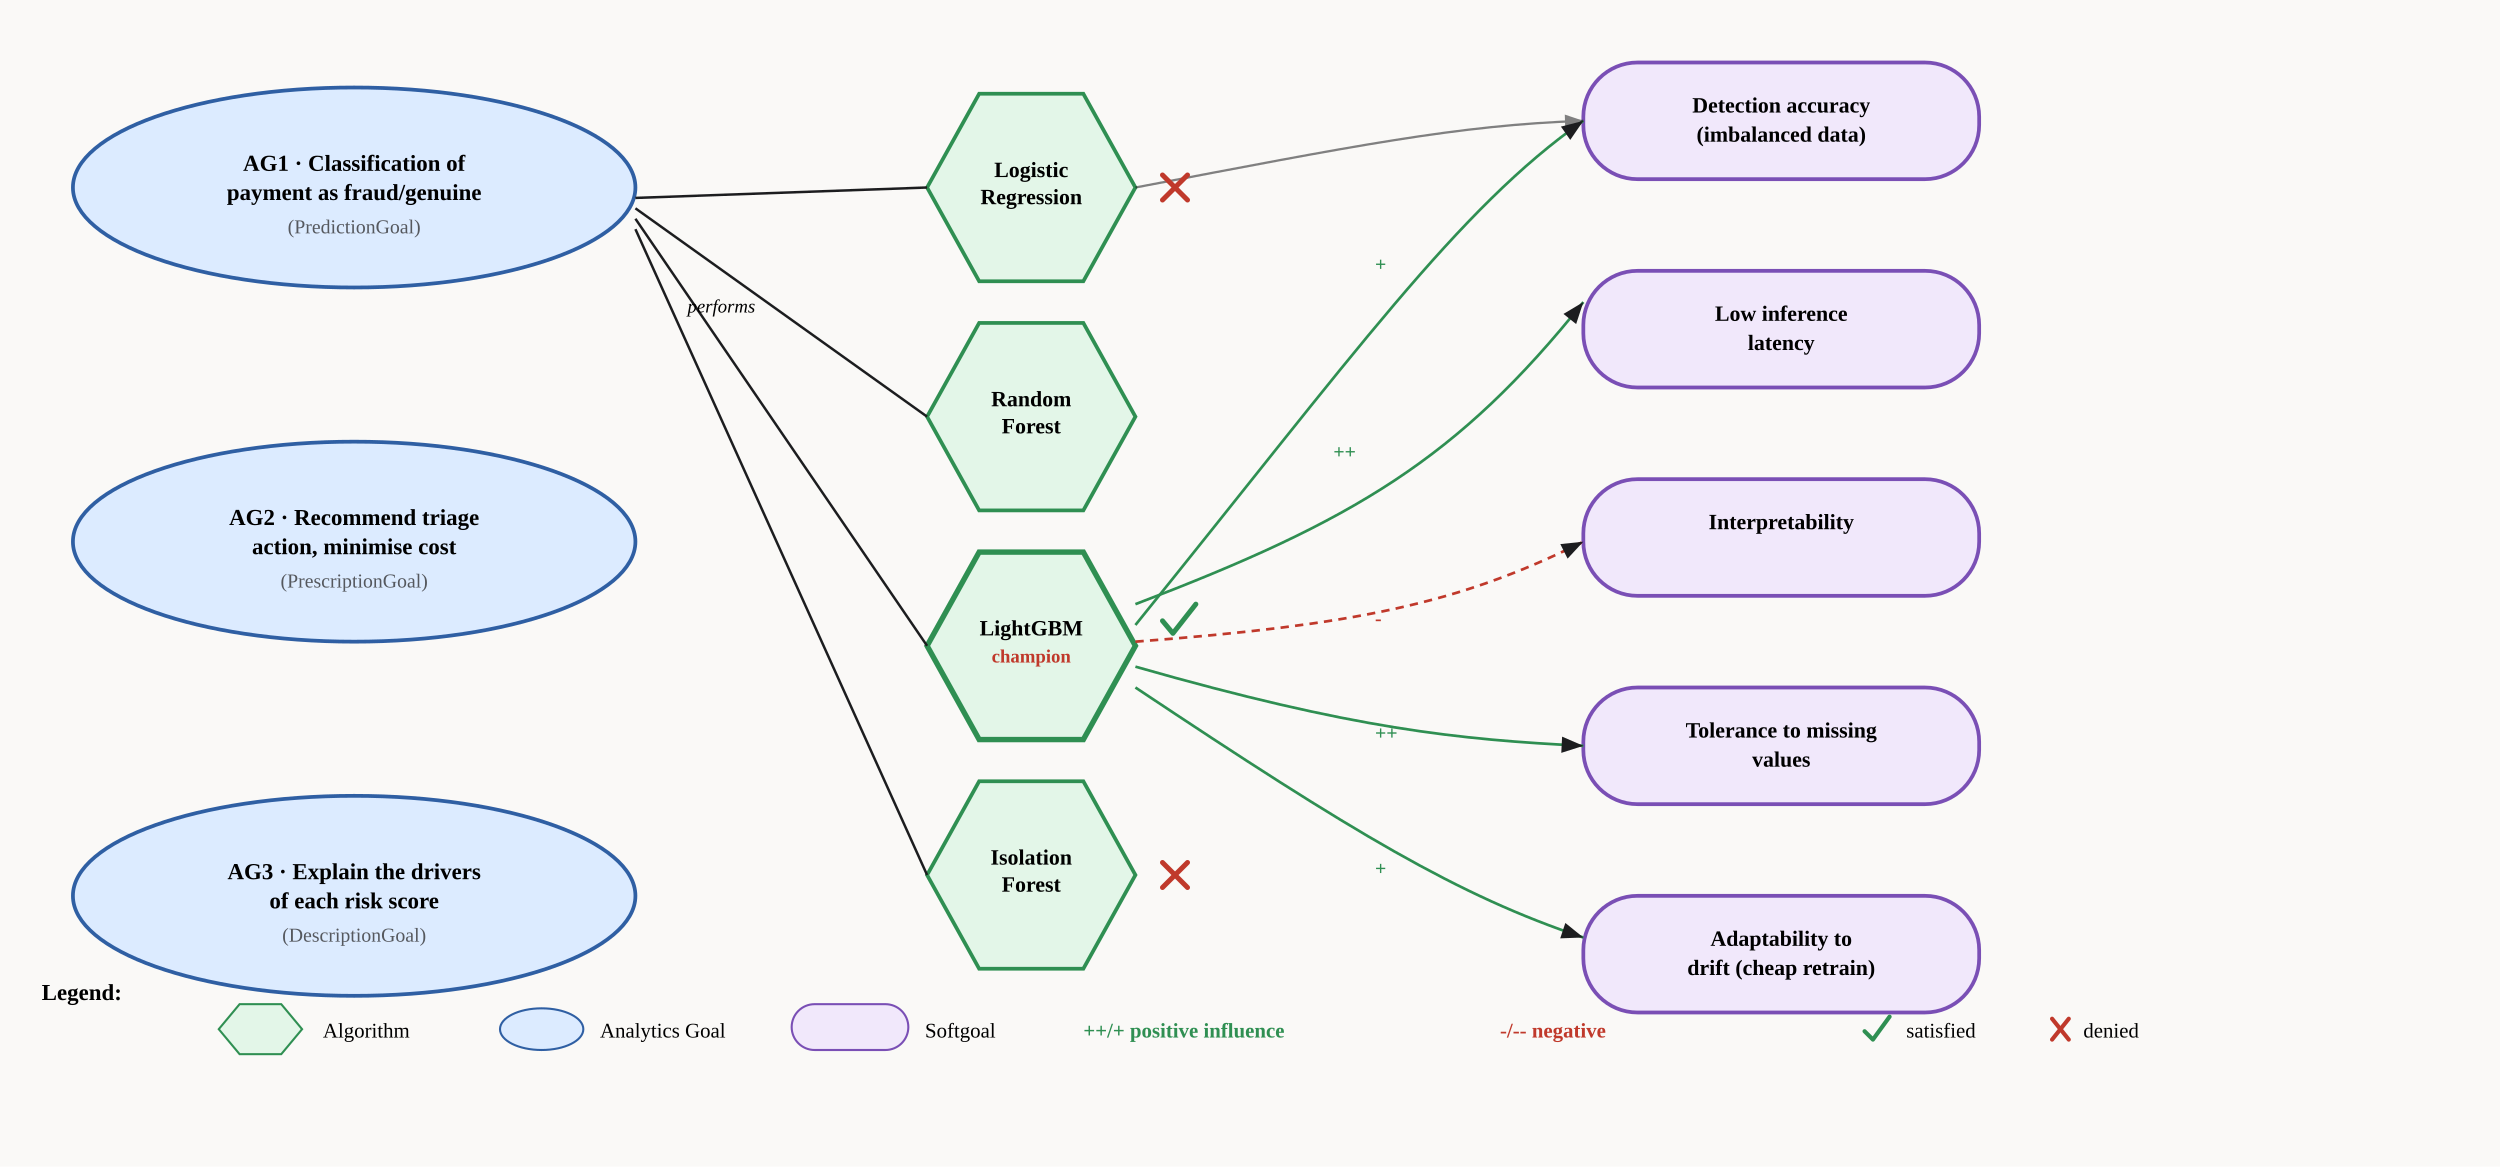
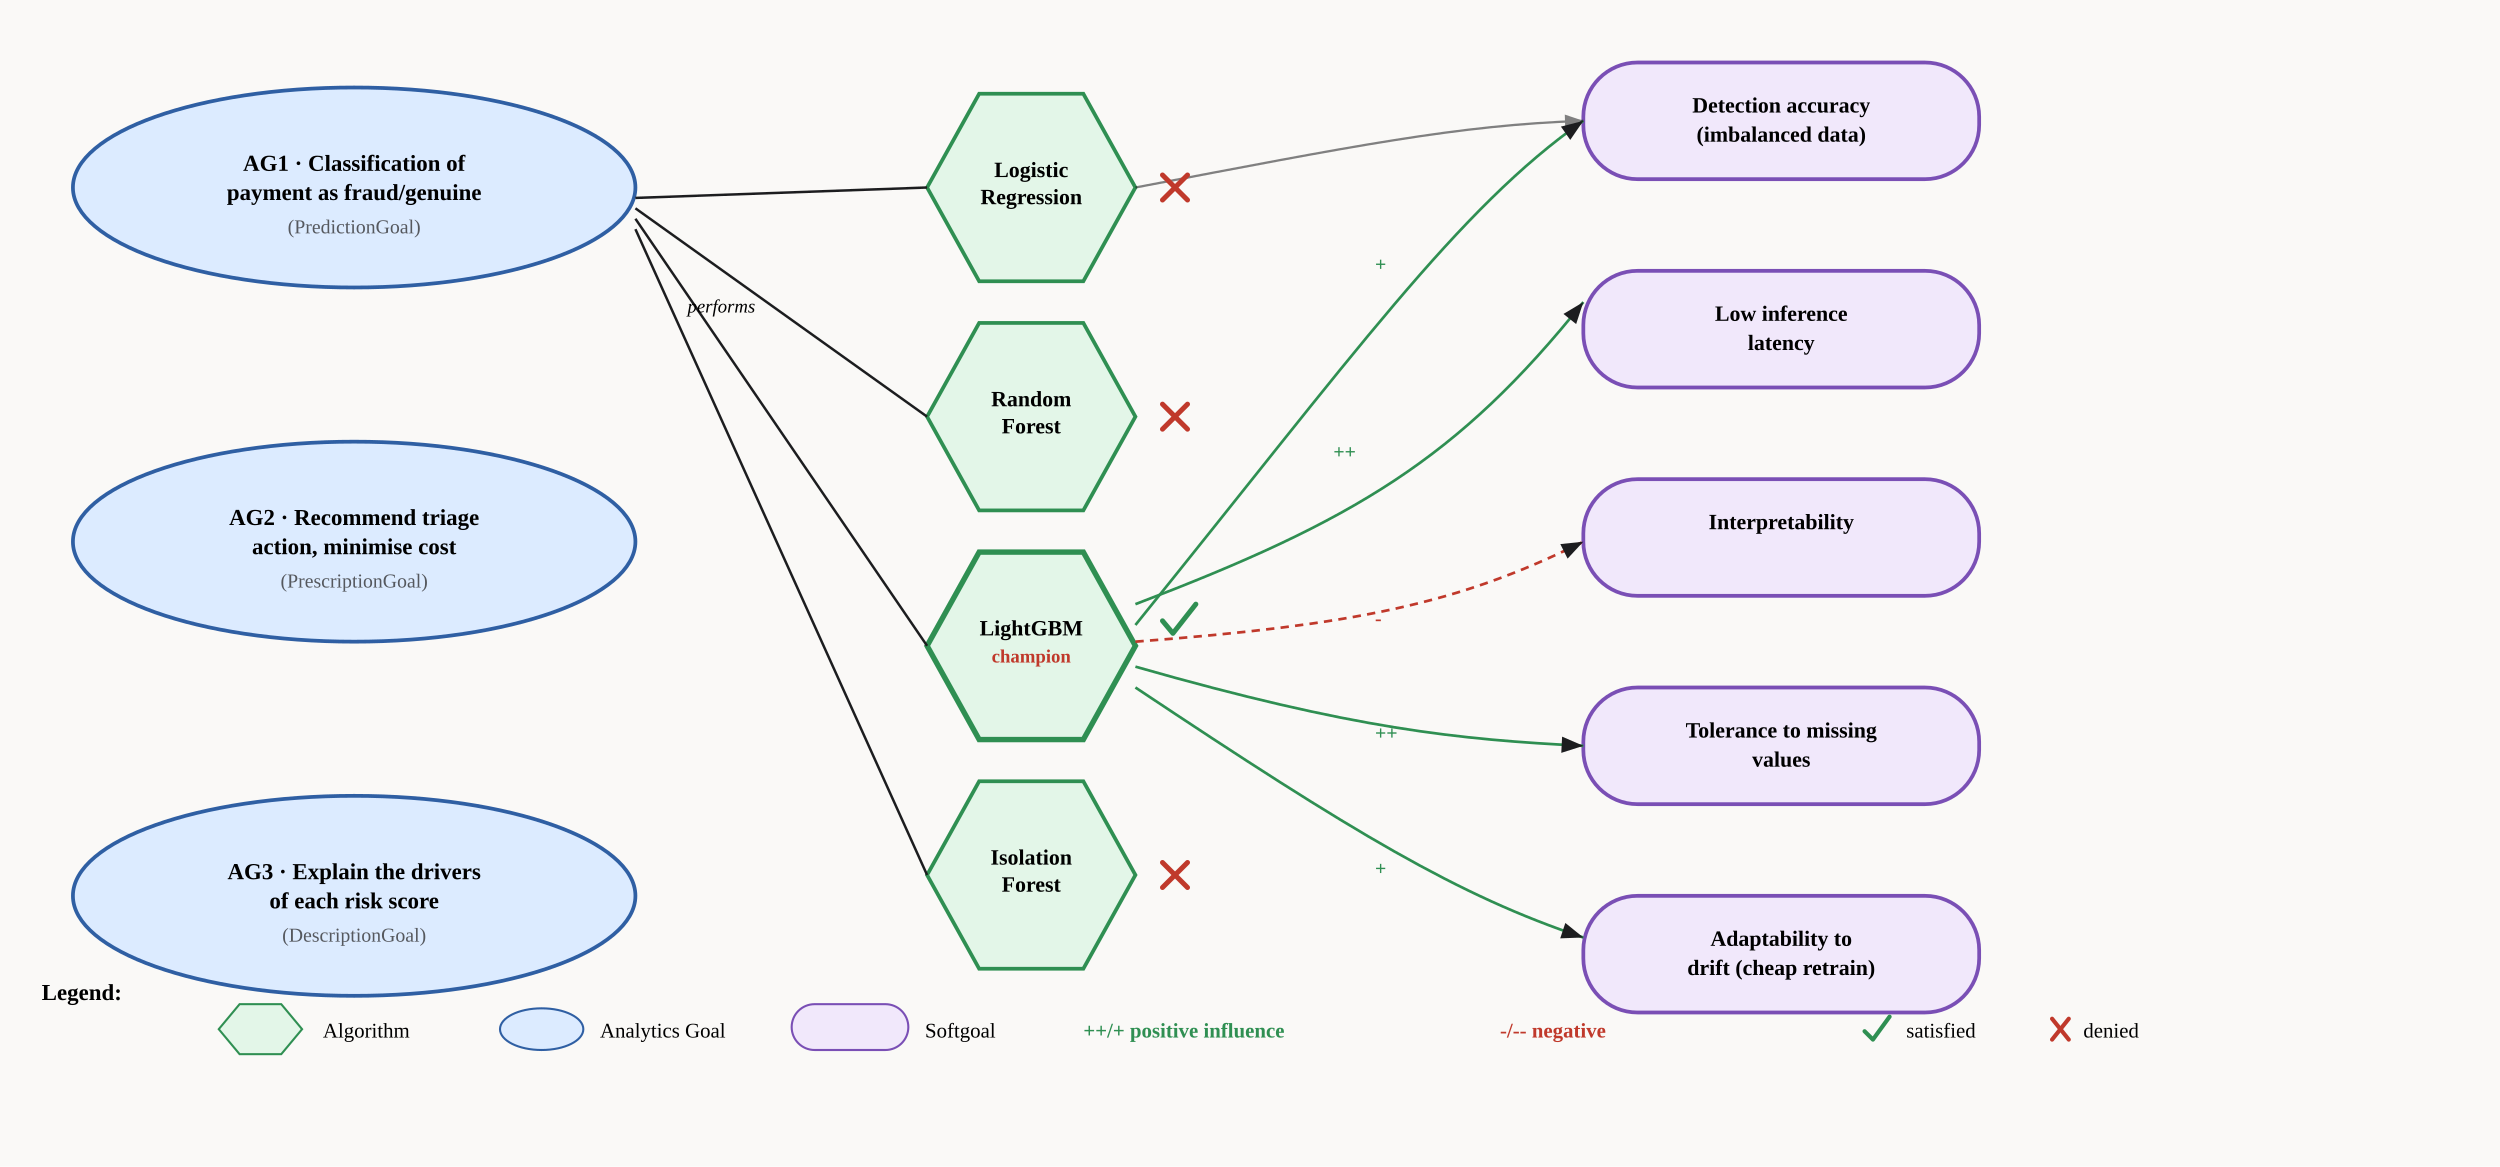
<svg xmlns="http://www.w3.org/2000/svg" font-family="Source Sans 3, Helvetica, Arial, sans-serif" viewBox="0 0 1200 560" role="img" aria-label="Analytics Design View: three analytics goals, four candidate algorithms with positive and negative influence arrows to four softgoals, and satisfied/denied marks on the chosen champion.">
  <rect width="1200" height="560" fill="#faf9f7" />
  <defs>
    <marker id="arrSolid" markerWidth="9" markerHeight="9" refX="8" refY="3" orient="auto">
      <path d="M0,0 L0,6 L8,3 z" fill="#1c1d1f" />
    </marker>
    <marker id="arrDash" markerWidth="9" markerHeight="9" refX="8" refY="3" orient="auto">
      <path d="M0,0 L0,6 L8,3 z" fill="#1c1d1f" />
    </marker>
    <marker id="arrEvent" markerWidth="9" markerHeight="9" refX="8" refY="3" orient="auto">
      <path d="M0,0 L0,6 L8,3 z" fill="#7a4fb5" />
    </marker>
    <marker id="arrSync" markerWidth="9" markerHeight="9" refX="8" refY="3" orient="auto">
      <path d="M0,0 L0,6 L8,3 z" fill="#1c1d1f" />
    </marker>
  </defs>
  <ellipse cx="170" cy="90" rx="135" ry="48" fill="#dcebff" stroke="#2f5fa3" stroke-width="1.8" />
  <text x="170" y="82" text-anchor="middle" font-size="11" font-weight="700">AG1 · Classification of</text>
  <text x="170" y="96" text-anchor="middle" font-size="11" font-weight="700">payment as fraud/genuine</text>
  <text x="170" y="112" text-anchor="middle" font-size="9.5" fill="#55585e">(PredictionGoal)</text>
  <ellipse cx="170" cy="260" rx="135" ry="48" fill="#dcebff" stroke="#2f5fa3" stroke-width="1.8" />
  <text x="170" y="252" text-anchor="middle" font-size="11" font-weight="700">AG2 · Recommend triage</text>
  <text x="170" y="266" text-anchor="middle" font-size="11" font-weight="700">action, minimise cost</text>
  <text x="170" y="282" text-anchor="middle" font-size="9.5" fill="#55585e">(PrescriptionGoal)</text>
  <ellipse cx="170" cy="430" rx="135" ry="48" fill="#dcebff" stroke="#2f5fa3" stroke-width="1.8" />
  <text x="170" y="422" text-anchor="middle" font-size="11" font-weight="700">AG3 · Explain the drivers</text>
  <text x="170" y="436" text-anchor="middle" font-size="11" font-weight="700">of each risk score</text>
  <text x="170" y="452" text-anchor="middle" font-size="9.5" fill="#55585e">(DescriptionGoal)</text>
  <g>
    <polygon points="470,45 520,45 545,90 520,135 470,135 445,90" fill="#e3f6e8" stroke="#2f8f52" stroke-width="1.8" />
    <text x="495" y="85" text-anchor="middle" font-size="10.5" font-weight="700">Logistic</text>
    <text x="495" y="98" text-anchor="middle" font-size="10.5" font-weight="700">Regression</text>
    <polygon points="470,155 520,155 545,200 520,245 470,245 445,200" fill="#e3f6e8" stroke="#2f8f52" stroke-width="1.8" />
    <text x="495" y="195" text-anchor="middle" font-size="10.5" font-weight="700">Random</text>
    <text x="495" y="208" text-anchor="middle" font-size="10.5" font-weight="700">Forest</text>
    <polygon points="470,265 520,265 545,310 520,355 470,355 445,310" fill="#e3f6e8" stroke="#2f8f52" stroke-width="2.6" />
    <text x="495" y="305" text-anchor="middle" font-size="10.5" font-weight="700">LightGBM</text>
    <text x="495" y="318" text-anchor="middle" font-size="9" fill="#c0392b" font-weight="700">champion</text>
    <polygon points="470,375 520,375 545,420 520,465 470,465 445,420" fill="#e3f6e8" stroke="#2f8f52" stroke-width="1.8" />
    <text x="495" y="415" text-anchor="middle" font-size="10.5" font-weight="700">Isolation</text>
    <text x="495" y="428" text-anchor="middle" font-size="10.5" font-weight="700">Forest</text>
  </g>
  <line x1="305" y1="95" x2="445" y2="90" stroke="#1c1d1f" stroke-width="1.2" />
  <line x1="305" y1="100" x2="445" y2="200" stroke="#1c1d1f" stroke-width="1.2" />
  <line x1="305" y1="105" x2="445" y2="310" stroke="#1c1d1f" stroke-width="1.2" />
  <line x1="305" y1="110" x2="445" y2="420" stroke="#1c1d1f" stroke-width="1.2" />
  <text x="330" y="150" font-size="9" font-style="italic">performs</text>
  <g fill="#f1e8fb" stroke="#7a4fb5" stroke-width="1.8">
    <rect x="760" y="30" width="190" height="56" rx="26" />
    <rect x="760" y="130" width="190" height="56" rx="26" />
    <rect x="760" y="230" width="190" height="56" rx="26" />
    <rect x="760" y="330" width="190" height="56" rx="26" />
    <rect x="760" y="430" width="190" height="56" rx="26" />
  </g>
  <g font-size="10.5" font-weight="700" text-anchor="middle">
    <text x="855" y="54">Detection accuracy</text>
    <text x="855" y="68">(imbalanced data)</text>
    <text x="855" y="154">Low inference</text>
    <text x="855" y="168">latency</text>
    <text x="855" y="254">Interpretability</text>
    <text x="855" y="354">Tolerance to missing</text>
    <text x="855" y="368">values</text>
    <text x="855" y="454">Adaptability to</text>
    <text x="855" y="468">drift (cheap retrain)</text>
  </g>
  <g stroke-width="1.3" fill="none">
    <path d="M545,290 C650,250 700,220 760,145" stroke="#2f8f52" stroke-dasharray="0" marker-end="url(#arrSolid)" />
    <text x="640" y="220" font-size="9.5" fill="#2f8f52" font-weight="700">++</text>
    <path d="M545,300 C650,170 700,100 760,58" stroke="#2f8f52" marker-end="url(#arrSolid)" />
    <text x="660" y="130" font-size="9.5" fill="#2f8f52" font-weight="700">+</text>
    <path d="M545,308 C650,300 700,290 760,260" stroke="#c0392b" stroke-dasharray="4,3" marker-end="url(#arrSolid)" />
    <text x="660" y="300" font-size="9.5" fill="#c0392b" font-weight="700">-</text>
    <path d="M545,320 C650,350 700,355 760,358" stroke="#2f8f52" marker-end="url(#arrSolid)" />
    <text x="660" y="355" font-size="9.5" fill="#2f8f52" font-weight="700">++</text>
    <path d="M545,330 C650,400 700,430 760,450" stroke="#2f8f52" marker-end="url(#arrSolid)" />
    <text x="660" y="420" font-size="9.5" fill="#2f8f52" font-weight="700">+</text>
  </g>
  <g stroke-width="1.1" fill="none" opacity="0.55">
    <path d="M545,90 C650,70 700,60 760,58" stroke="#1c1d1f" marker-end="url(#arrSolid)" />
    <text x="600" y="68" font-size="9" font-style="italic">LR: + latency, - accuracy</text>
  </g>
  <polyline points="558,298 563,304 574,290" fill="none" stroke="#2f8f52" stroke-width="2.4" stroke-linecap="round" stroke-linejoin="round" />
  <g stroke="#c0392b" stroke-width="2.4" stroke-linecap="round">
    <line x1="558" y1="84" x2="570" y2="96" />
    <line x1="570" y1="84" x2="558" y2="96" />
  </g>
  <g stroke="#c0392b" stroke-width="2.4" stroke-linecap="round">
+     <line x1="558" y1="194" x2="570" y2="206" />
+     <line x1="570" y1="194" x2="558" y2="206" />
+   </g>
+   <g stroke="#c0392b" stroke-width="2.4" stroke-linecap="round">
    <line x1="558" y1="414" x2="570" y2="426" />
    <line x1="570" y1="414" x2="558" y2="426" />
  </g>
  <g transform="translate(20,480)" font-size="10">
    <text font-weight="700" font-size="11">Legend:</text>
    <polygon points="95,2 115,2 125,14 115,26 95,26 85,14" fill="#e3f6e8" stroke="#2f8f52" />
    <text x="135" y="18">Algorithm</text>
    <ellipse cx="240" cy="14" rx="20" ry="10" fill="#dcebff" stroke="#2f5fa3" />
    <text x="268" y="18">Analytics Goal</text>
    <rect x="360" y="2" width="56" height="22" rx="11" fill="#f1e8fb" stroke="#7a4fb5" />
    <text x="424" y="18">Softgoal</text>
    <text x="500" y="18" fill="#2f8f52" font-weight="700">++/+ positive influence</text>
    <text x="700" y="18" fill="#c0392b" font-weight="700">-/-- negative</text>
    <polyline points="875,15 879,19 887,8" fill="none" stroke="#2f8f52" stroke-width="2" stroke-linecap="round" stroke-linejoin="round" />
    <text x="895" y="18">satisfied</text>
    <g stroke="#c0392b" stroke-width="2" stroke-linecap="round">
      <line x1="965" y1="9" x2="973" y2="19" />
      <line x1="973" y1="9" x2="965" y2="19" />
    </g>
    <text x="980" y="18">denied</text>
  </g>
</svg>
